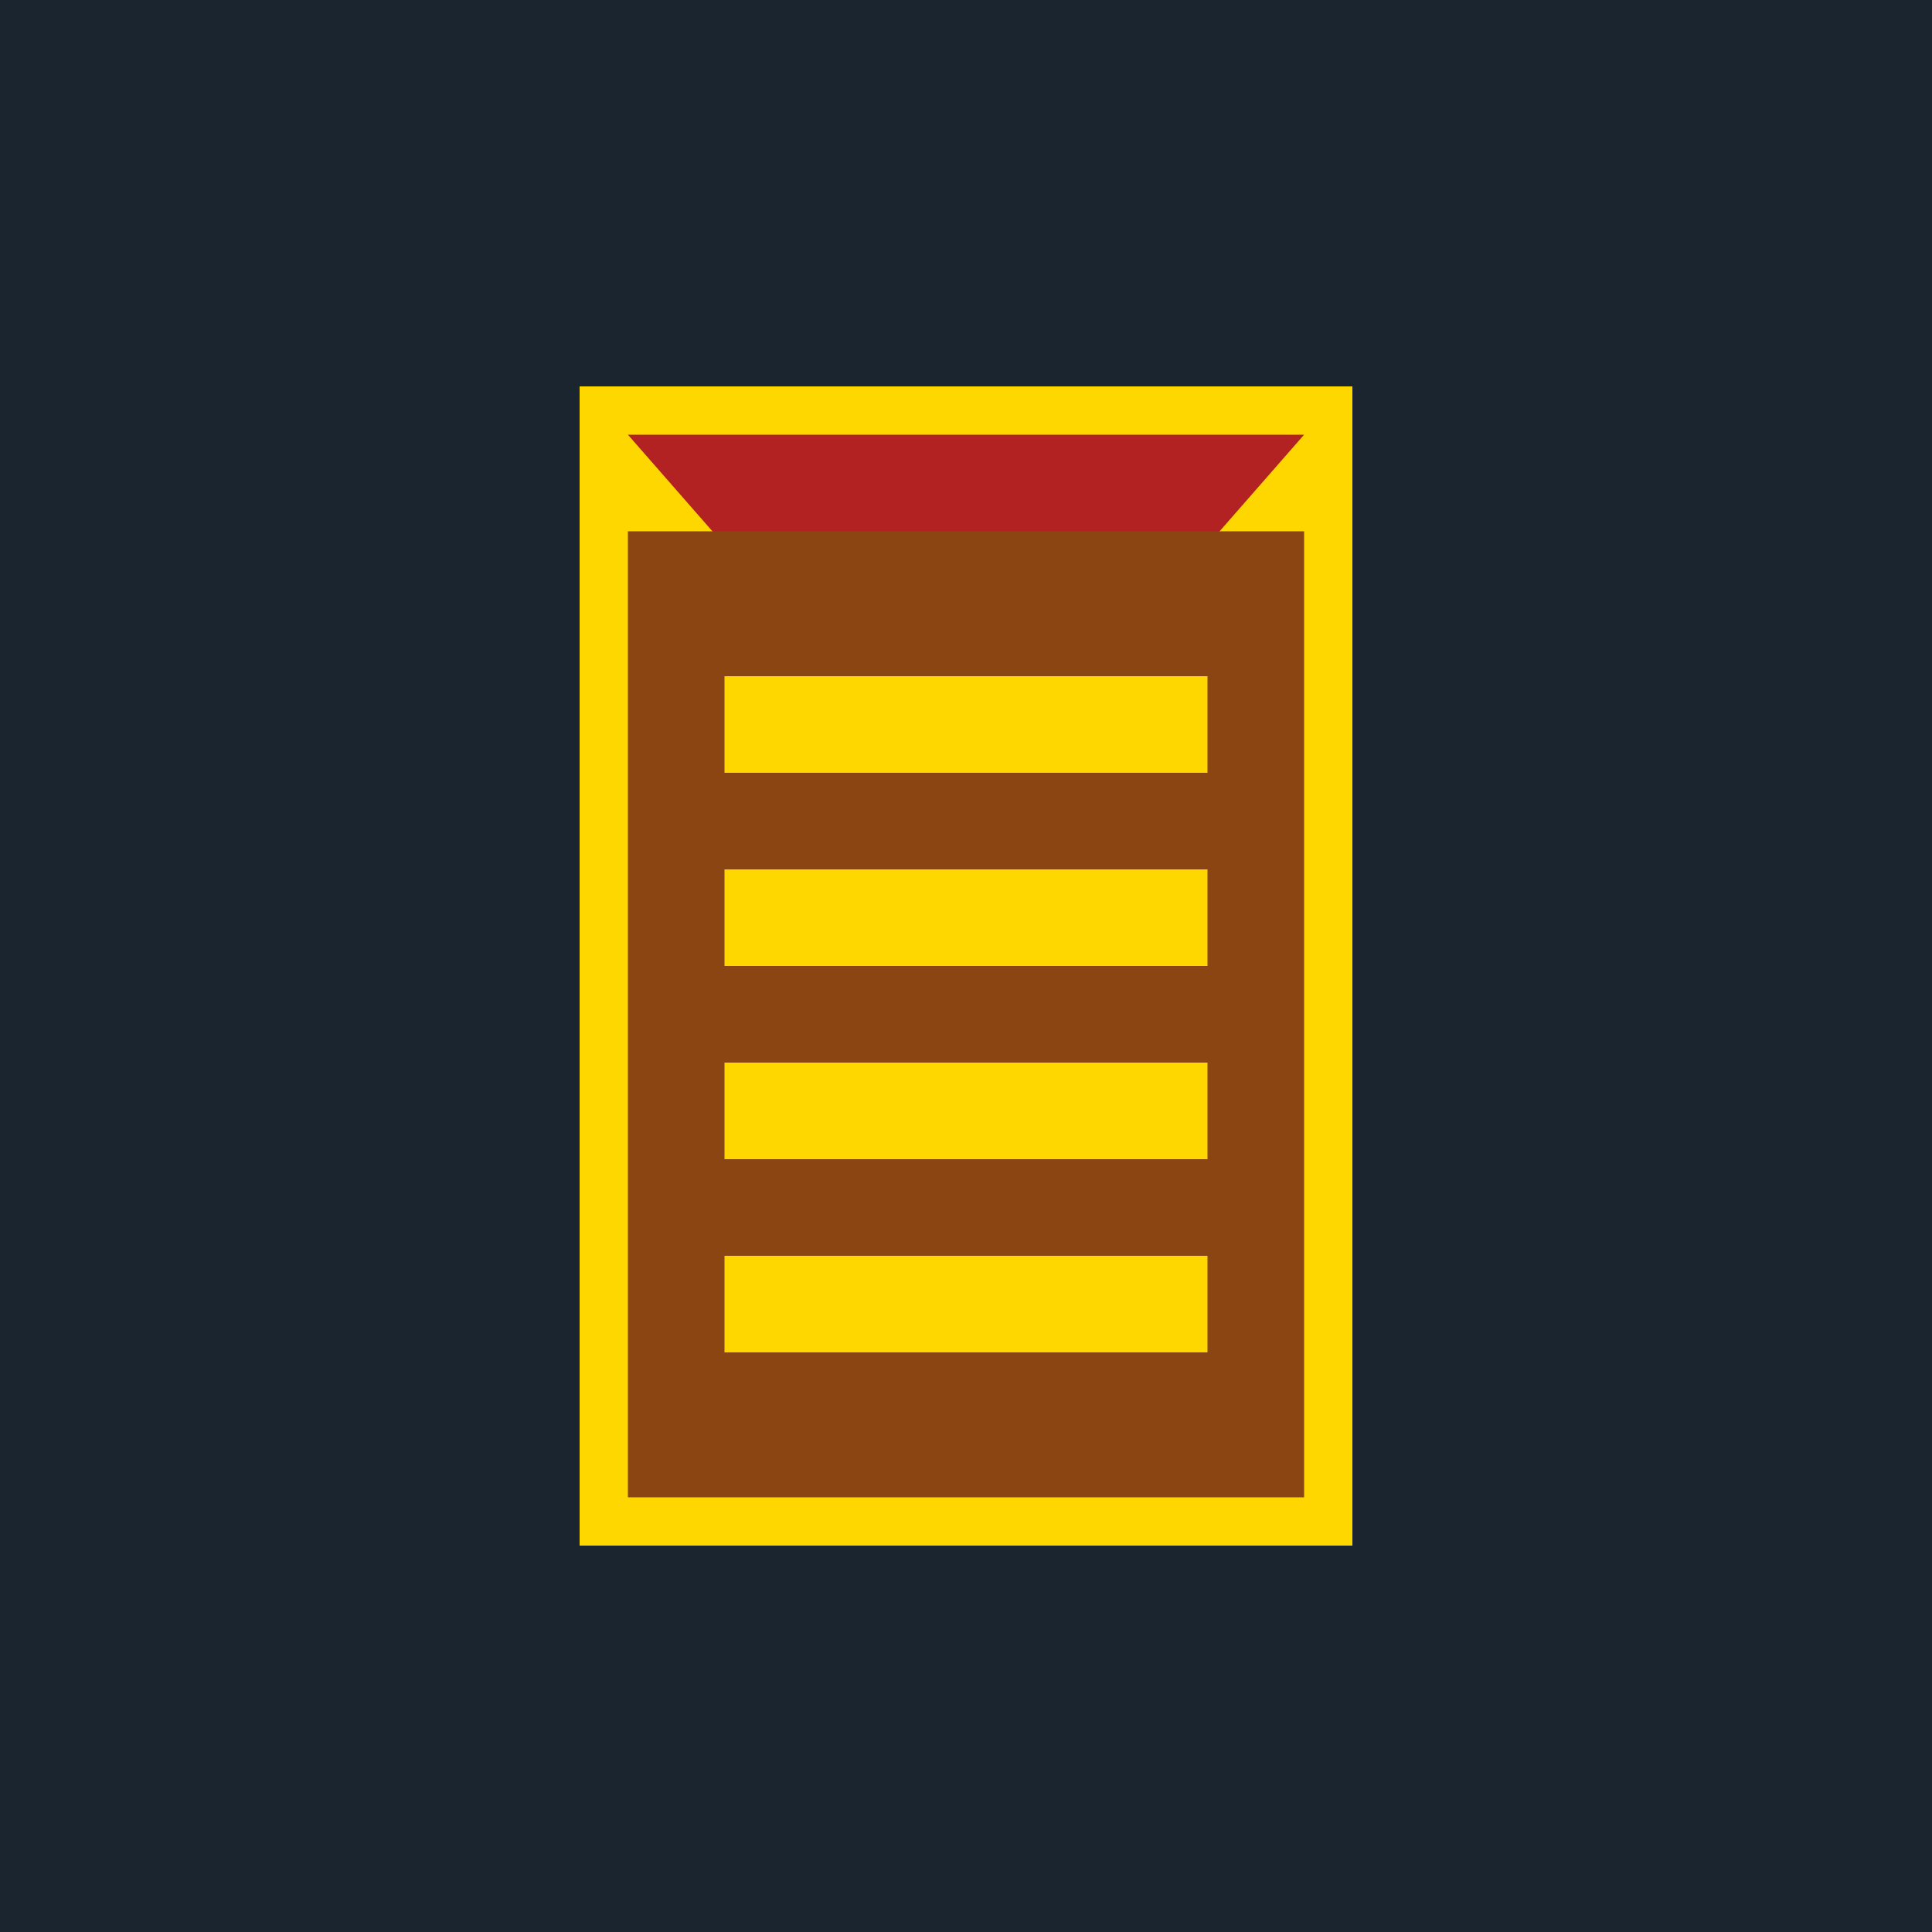
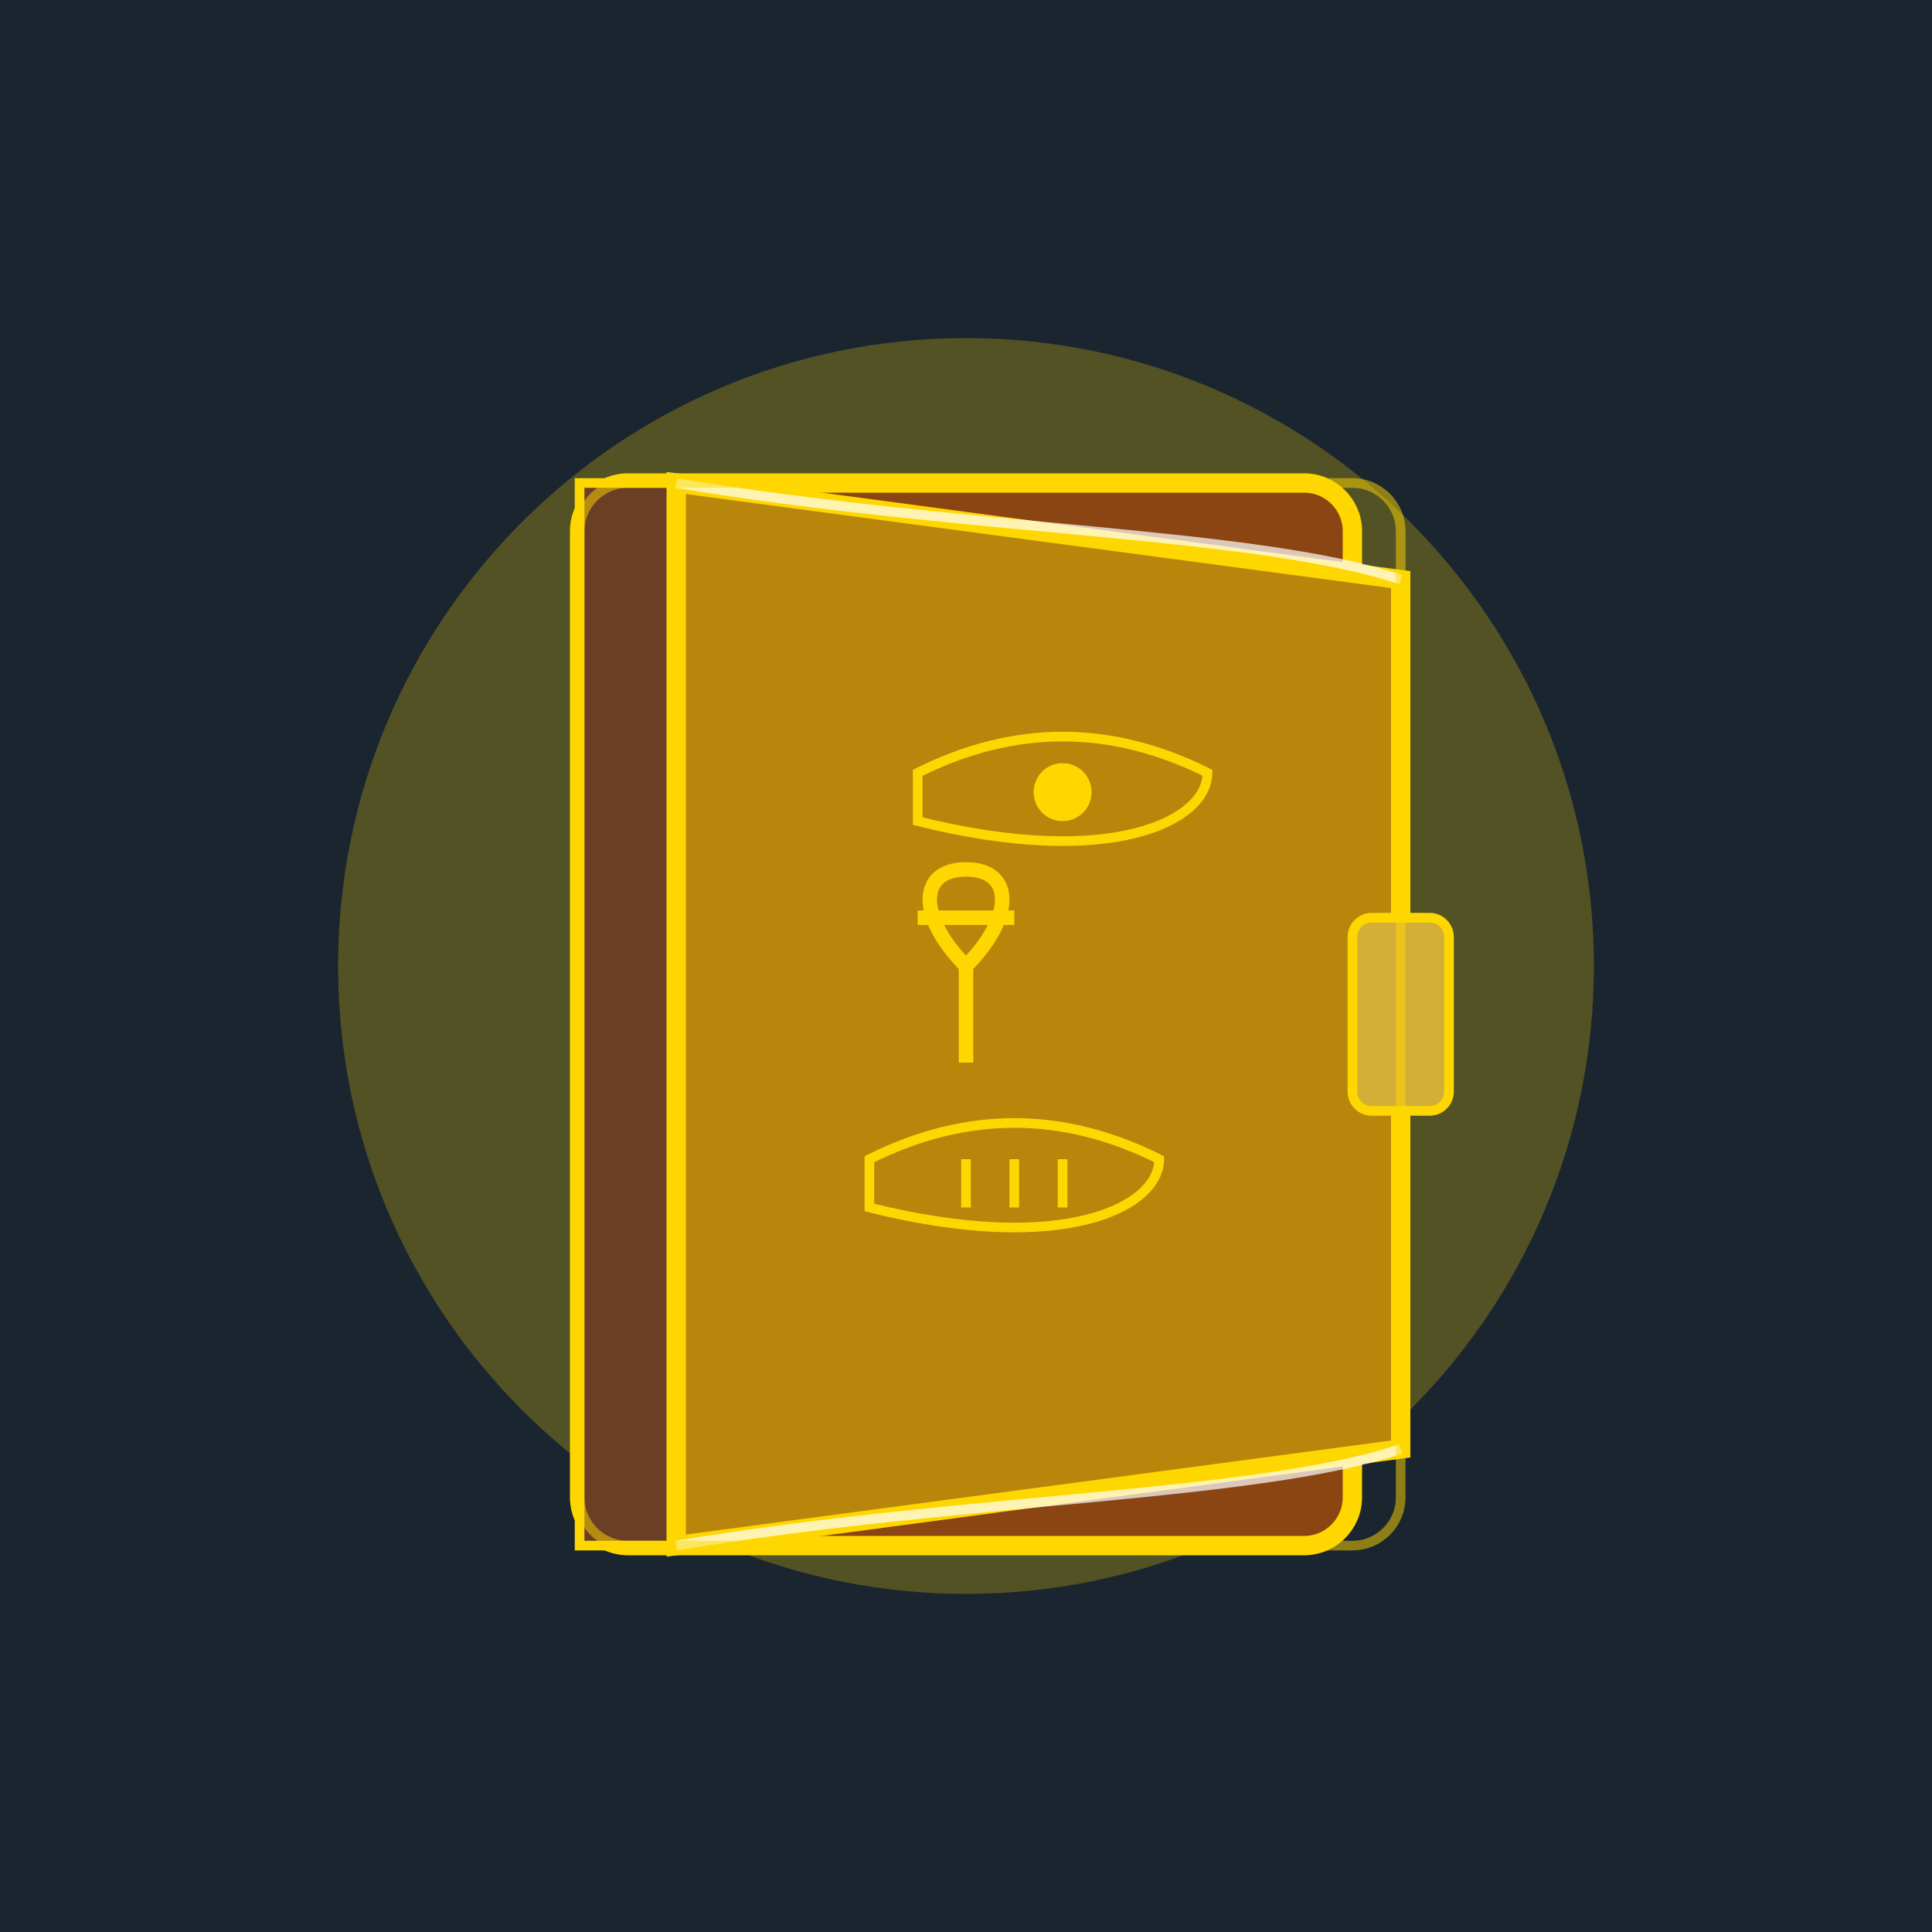
<svg xmlns="http://www.w3.org/2000/svg" width="200" height="200" viewBox="0 0 200 200">
  <rect width="100%" height="100%" fill="#1A2530" />
-   <g fill="#FFD700">
-     <path d="M60,40 L140,40 L140,160 L60,160 Z" />
-     <path d="M65,45 L100,85 L135,45 Z" fill="#B22222" />
-     <path d="M65,55 L135,55 L135,155 L65,155 Z" fill="#8B4513" />
-     <path d="M75,70 L125,70 L125,80 L75,80 Z" fill="#FFD700" />
-     <path d="M75,90 L125,90 L125,100 L75,100 Z" fill="#FFD700" />
-     <path d="M75,110 L125,110 L125,120 L75,120 Z" fill="#FFD700" />
-     <path d="M75,130 L125,130 L125,140 L75,140 Z" fill="#FFD700" />
+   <g>
+     <circle cx="100" cy="100" r="65" fill="#FFD700" opacity="0.25">
+       <animate attributeName="opacity" values="0.2;0.3;0.2" dur="3s" repeatCount="indefinite" />
+     </circle>
+     <rect x="60" y="50" width="80" height="110" rx="5" fill="#8B4513" stroke="#FFD700" stroke-width="2" />
+     <rect x="60" y="50" width="10" height="110" fill="#6B3E26" stroke="#FFD700" stroke-width="1" />
+     <path d="M 70 50 L 145 60 L 145 150 L 70 160 Z" fill="#B8860B" stroke="#FFD700" stroke-width="2" />
+     <path d="M 95 80 C 105 75, 115 75, 125 80 C 125 85, 115 90, 95 85 Z" stroke="#FFD700" fill="none" />
+     <circle cx="110" cy="82" r="3" fill="#FFD700" />
+     <path d="M 100 100 C 95 95, 95 90, 100 90 C 105 90, 105 95, 100 100 L 100 110" stroke="#FFD700" stroke-width="1.5" fill="none" />
+     <path d="M 95 95 L 105 95" stroke="#FFD700" stroke-width="1.5" />
+     <path d="M 90 120 C 100 115, 110 115, 120 120 C 120 125, 110 130, 90 125 Z" stroke="#FFD700" fill="none" />
+     <path d="M 105 120 L 105 125" stroke="#FFD700" />
+     <path d="M 100 120 L 100 125" stroke="#FFD700" />
+     <path d="M 110 120 L 110 125" stroke="#FFD700" />
+     <rect x="140" y="95" width="10" height="20" rx="2" fill="#D4AF37" stroke="#FFD700" />
+     <path d="M 70 50 C 100 55, 130 55, 145 60" fill="none" stroke="#FFF" stroke-width="1" opacity="0.7" />
+     <path d="M 70 160 C 100 155, 130 155, 145 150" fill="none" stroke="#FFF" stroke-width="1" opacity="0.7" />
+     <rect x="60" y="50" width="85" height="110" rx="5" fill="none" stroke="#FFD700" stroke-width="1" opacity="0.5">
+       <animate attributeName="opacity" values="0.3;0.8;0.3" dur="2s" repeatCount="indefinite" />
+       <animate attributeName="stroke-width" values="1;2;1" dur="2s" repeatCount="indefinite" />
+     </rect>
  </g>
</svg>
